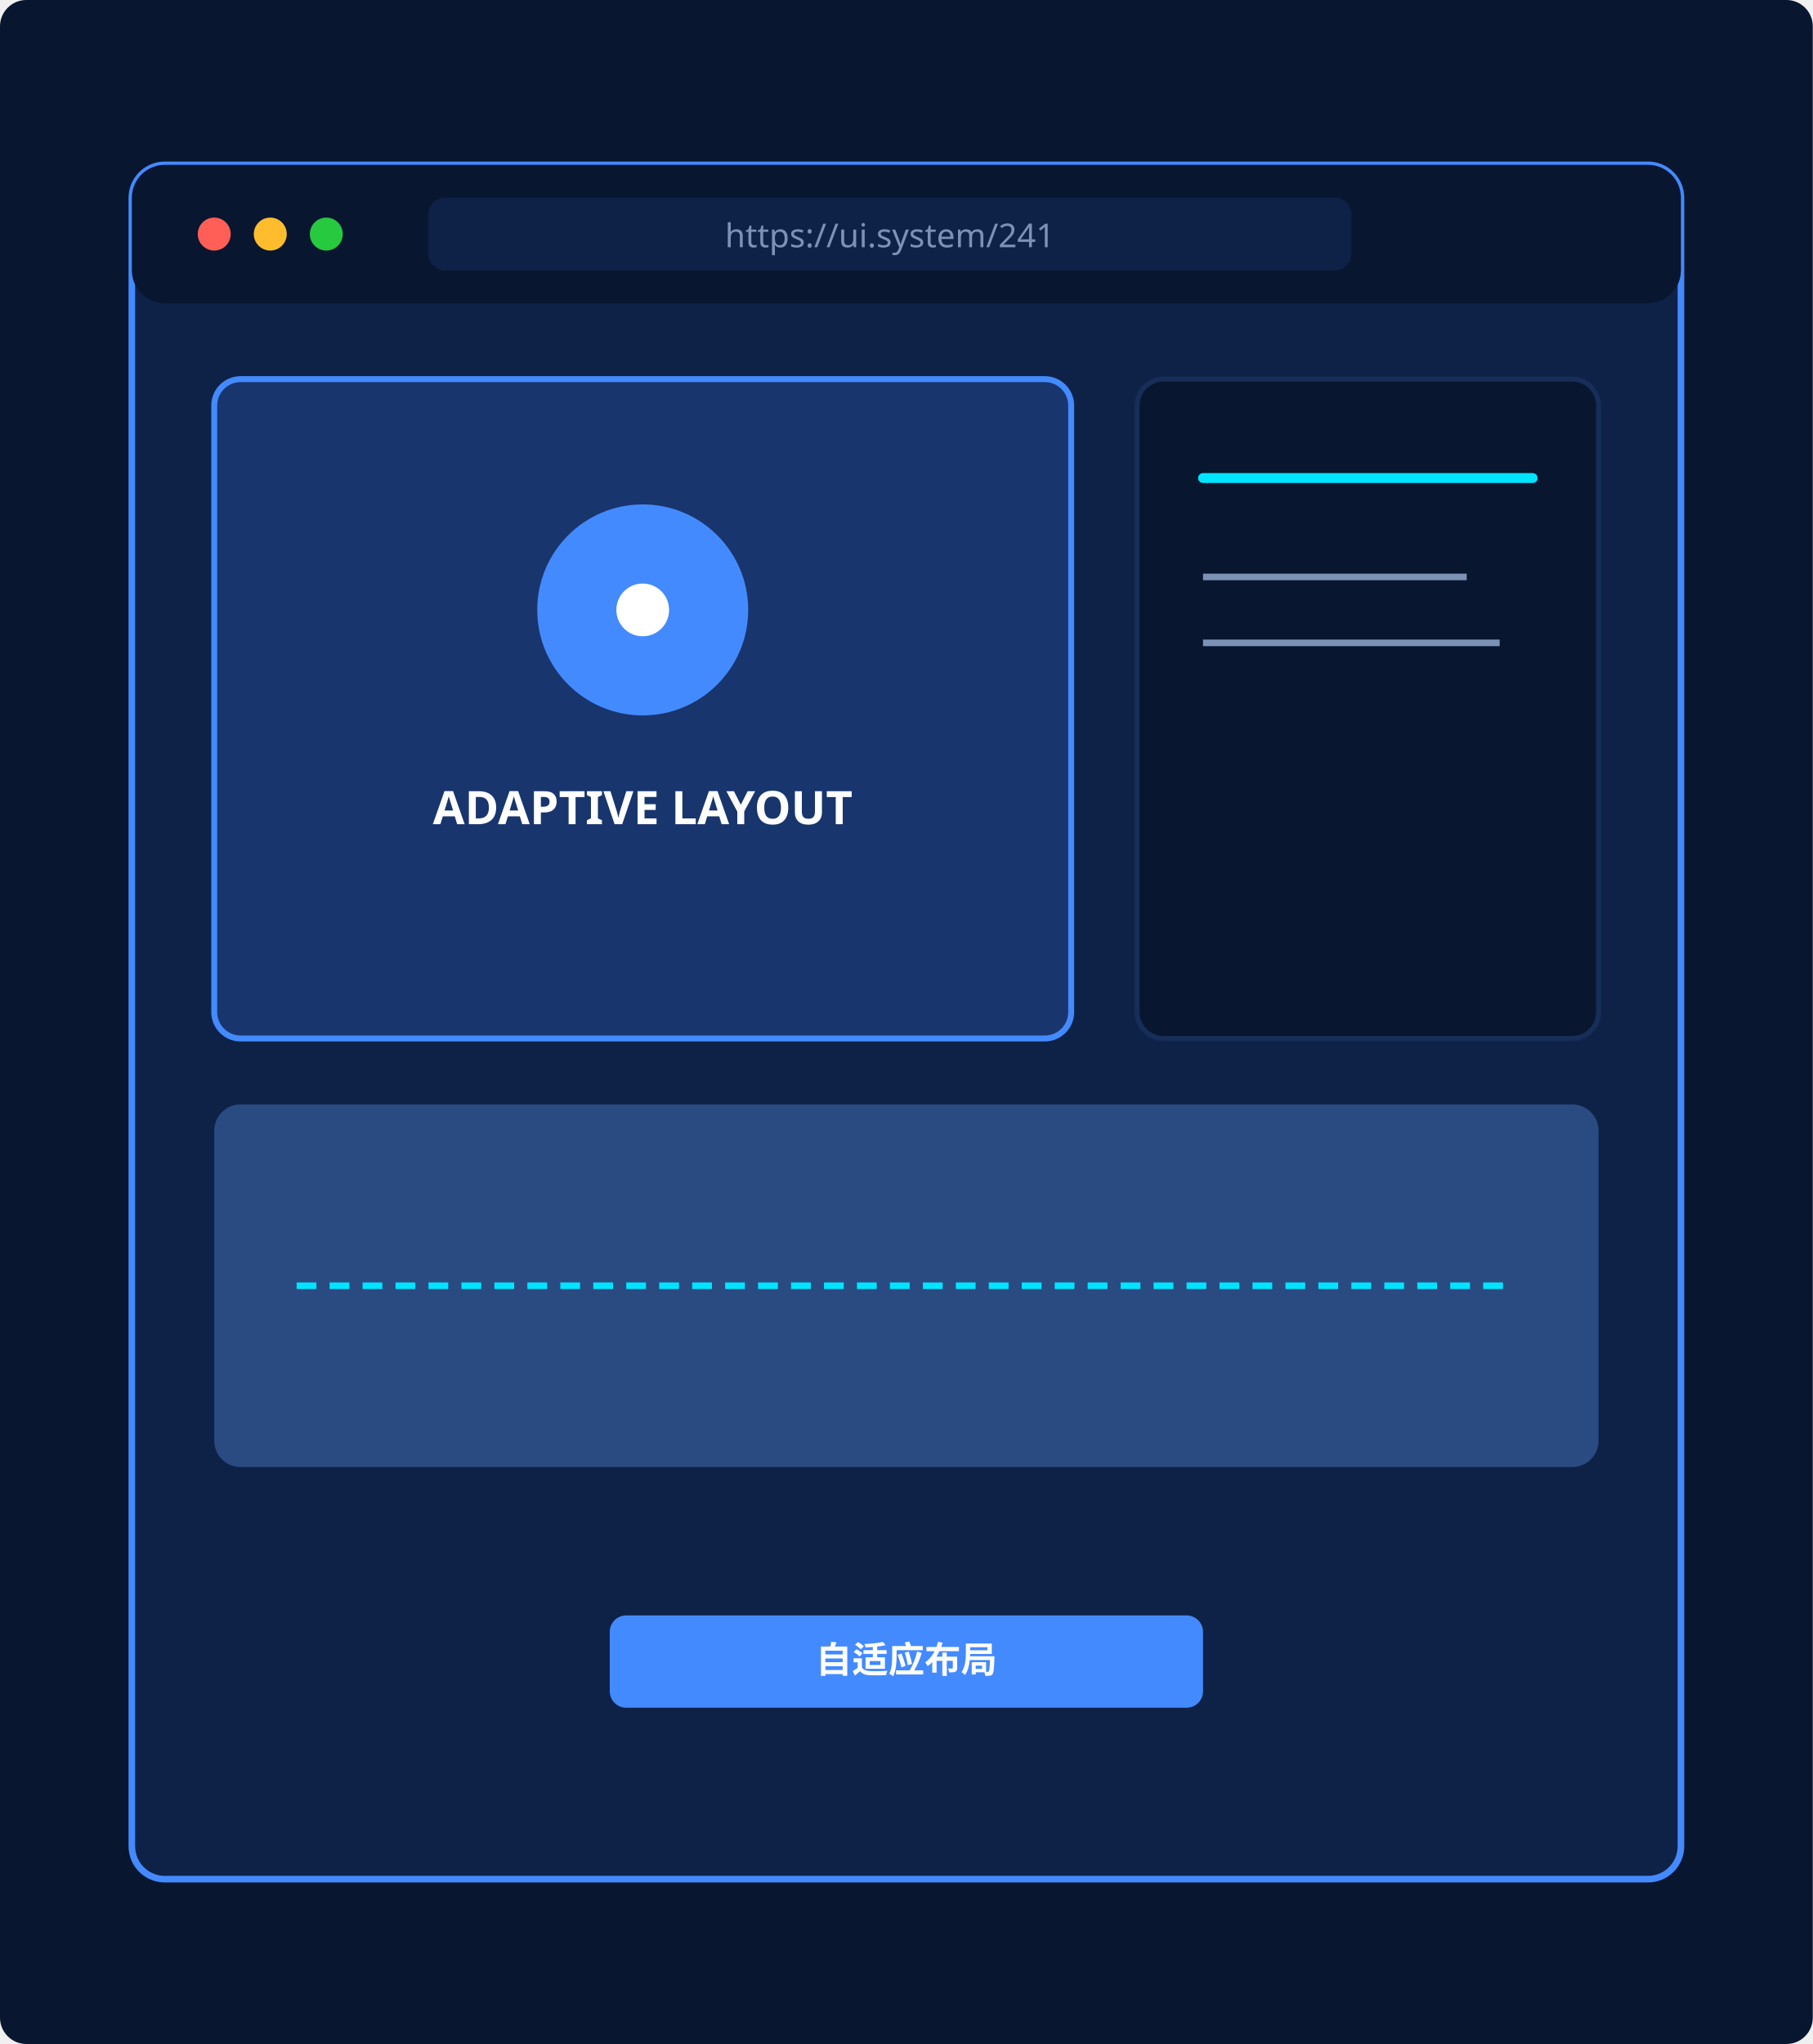
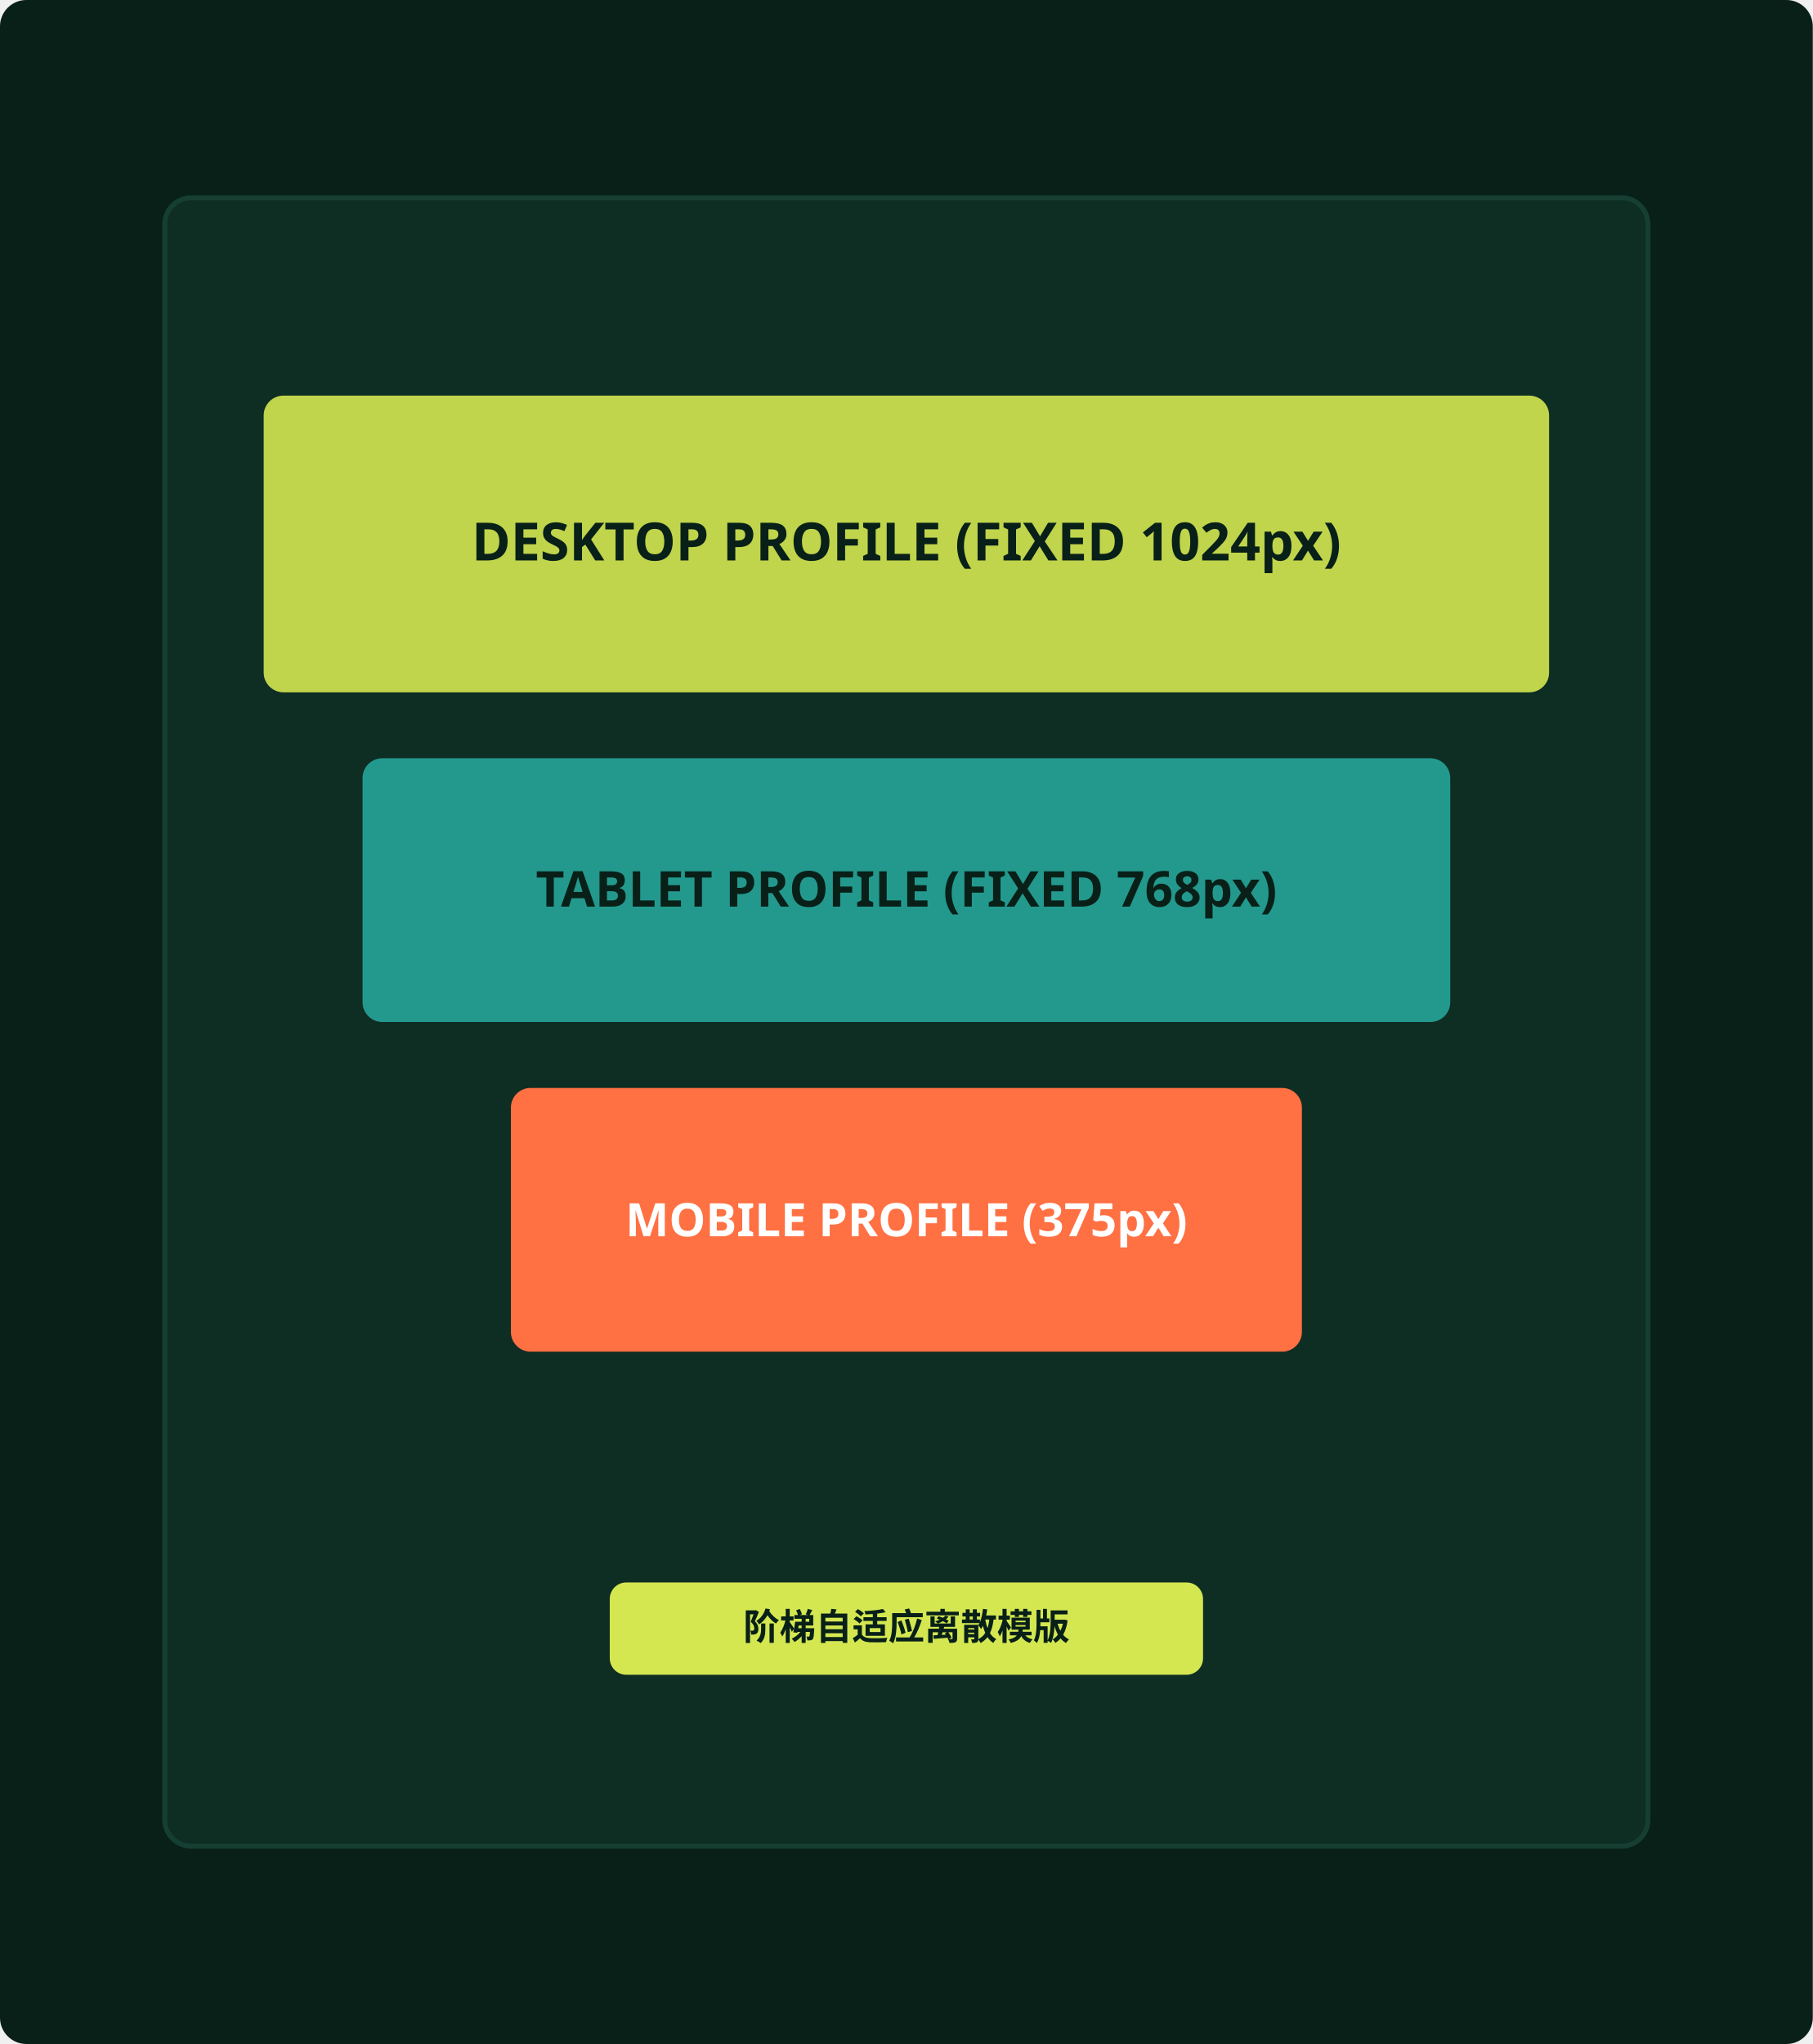
<svg xmlns="http://www.w3.org/2000/svg" viewBox="0 0 550 620">
-   <rect width="550" height="620" fill="#081630" rx="8" />
-   <rect x="40" y="50" width="470" height="520" rx="10" fill="#0E2248" stroke="#448AFF" stroke-width="2" />
-   <rect x="40" y="50" width="470" height="42" rx="10" fill="#081630" />
-   <circle cx="65" cy="71" r="5" fill="#FF5F56" />
-   <circle cx="82" cy="71" r="5" fill="#FFBD2E" />
-   <circle cx="99" cy="71" r="5" fill="#27C93F" />
-   <rect x="130" y="60" width="280" height="22" rx="5" fill="#0E2248" />
-   <text x="270" y="75" fill="#7C92B5" font-size="10" font-family="Montserrat" text-anchor="middle">https://ui.system/241</text>
-   <rect x="65" y="115" width="260" height="200" rx="8" fill="#448AFF" fill-opacity="0.2" stroke="#448AFF" stroke-width="1.8" />
-   <circle cx="195" cy="185" r="32" fill="#448AFF" />
-   <circle cx="195" cy="185" r="8" fill="#FFFFFF" />
-   <text x="195" y="250" fill="#FFFFFF" font-size="14" font-weight="900" font-family="Montserrat" text-anchor="middle">ADAPTIVE LAYOUT</text>
-   <rect x="345" y="115" width="140" height="200" rx="8" fill="#081630" stroke="#162E58" stroke-width="1.5" />
-   <line x1="365" y1="145" x2="465" y2="145" stroke="#00E5FF" stroke-width="3" stroke-linecap="round" />
-   <line x1="365" y1="175" x2="445" y2="175" stroke="#7C92B5" stroke-width="2" />
-   <line x1="365" y1="195" x2="455" y2="195" stroke="#7C92B5" stroke-width="2" />
-   <rect x="65" y="335" width="420" height="110" rx="8" fill="#2A4B82" />
-   <line x1="90" y1="390" x2="460" y2="390" stroke="#00E5FF" stroke-width="2" stroke-dasharray="6,4" />
-   <rect x="185" y="490" width="180" height="28" rx="5" fill="#448AFF" />
-   <text x="275.0" y="507.36" fill="#FFFFFF" font-size="11" font-weight="900" font-family="PingFang SC, -apple-system, sans-serif" text-anchor="middle">自适应布局</text>
+   <rect width="550" height="620" fill="#082018" rx="8" />
+   <rect x="50" y="60" width="450" height="500" fill="#0E2D23" rx="8" stroke="#163E32" stroke-width="1.5" />
+   <rect x="80" y="120" width="390" height="90" rx="6" fill="#D4E751" fill-opacity="0.9" />
+   <text x="275" y="170" fill="#082018" font-size="16" font-weight="900" font-family="Montserrat" text-anchor="middle">DESKTOP PROFILE (FIXED 1024px)</text>
+   <rect x="110" y="230" width="330" height="80" rx="6" fill="#26A69A" fill-opacity="0.9" />
+   <text x="275" y="275" fill="#082018" font-size="15" font-weight="900" font-family="Montserrat" text-anchor="middle">TABLET PROFILE (FIXED 768px)</text>
+   <rect x="155" y="330" width="240" height="80" rx="6" fill="#FF7043" />
+   <text x="275" y="375" fill="#FFFFFF" font-size="14" font-weight="900" font-family="Montserrat" text-anchor="middle">MOBILE PROFILE (375px)</text>
+   <rect x="185" y="480" width="180" height="28" rx="5" fill="#D4E751" />
+   <text x="275.0" y="497.36" fill="#082018" font-size="11" font-weight="900" font-family="PingFang SC, -apple-system, sans-serif" text-anchor="middle">阶梯自适应离散模版</text>
</svg>
